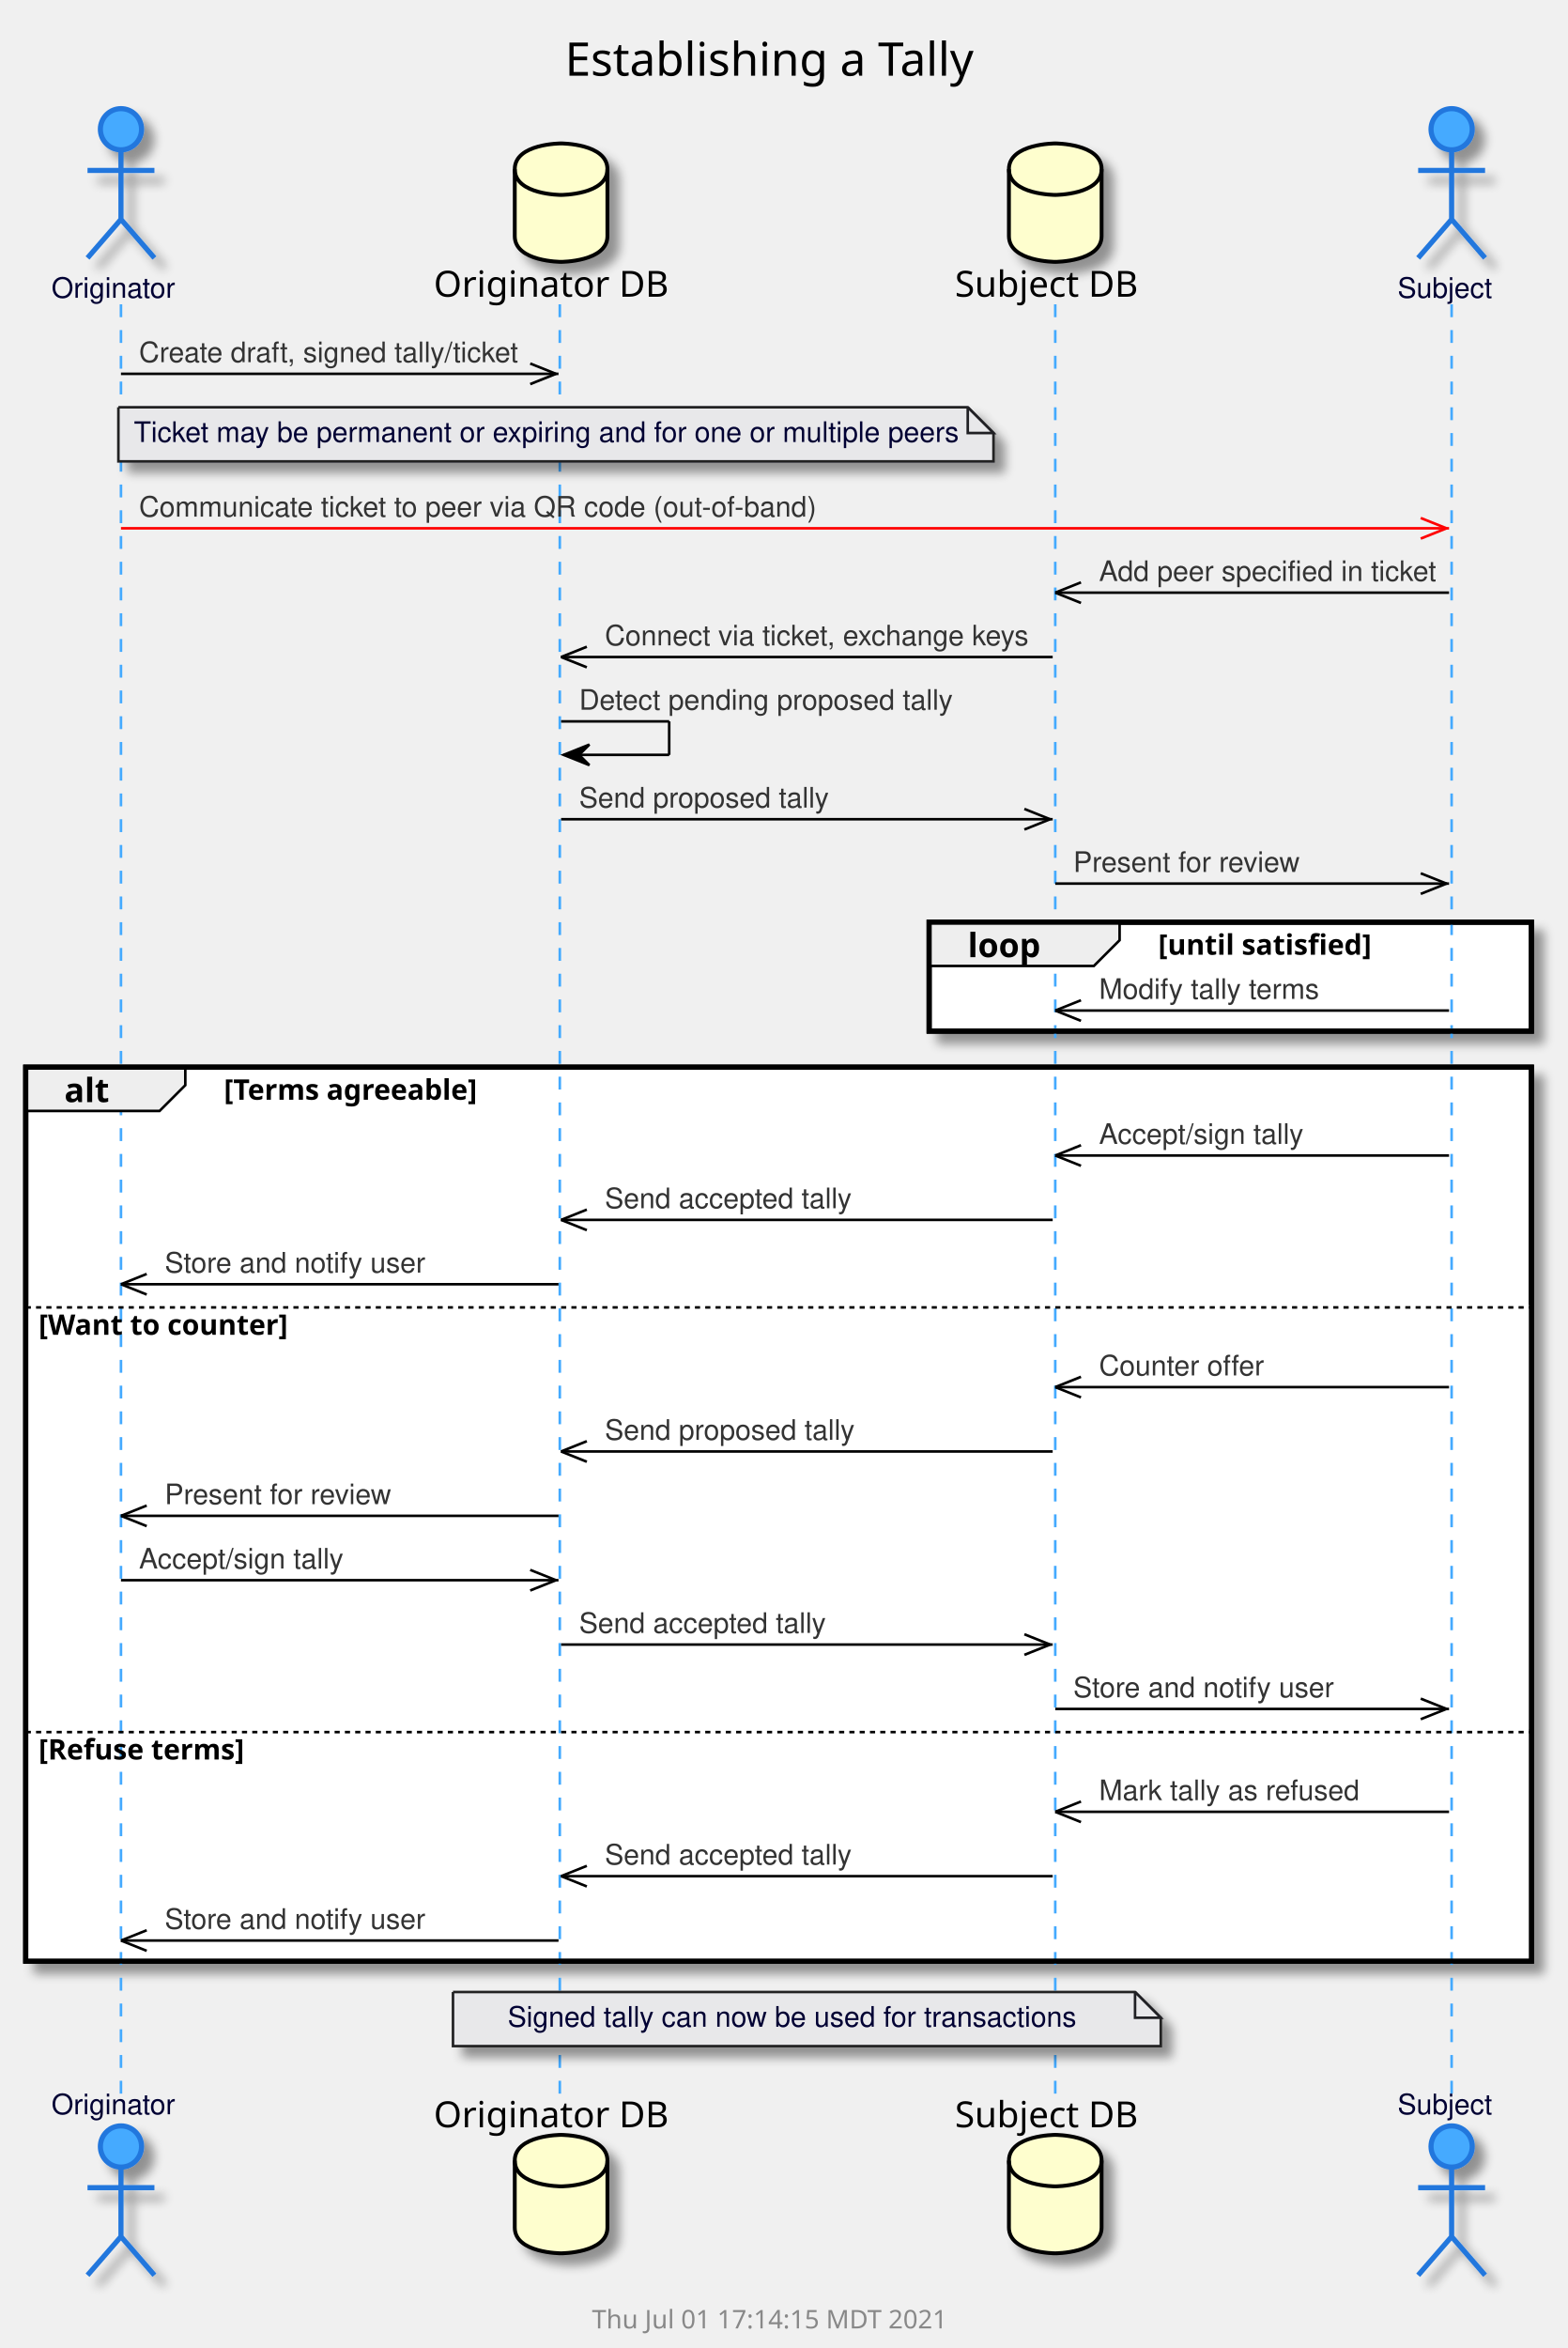
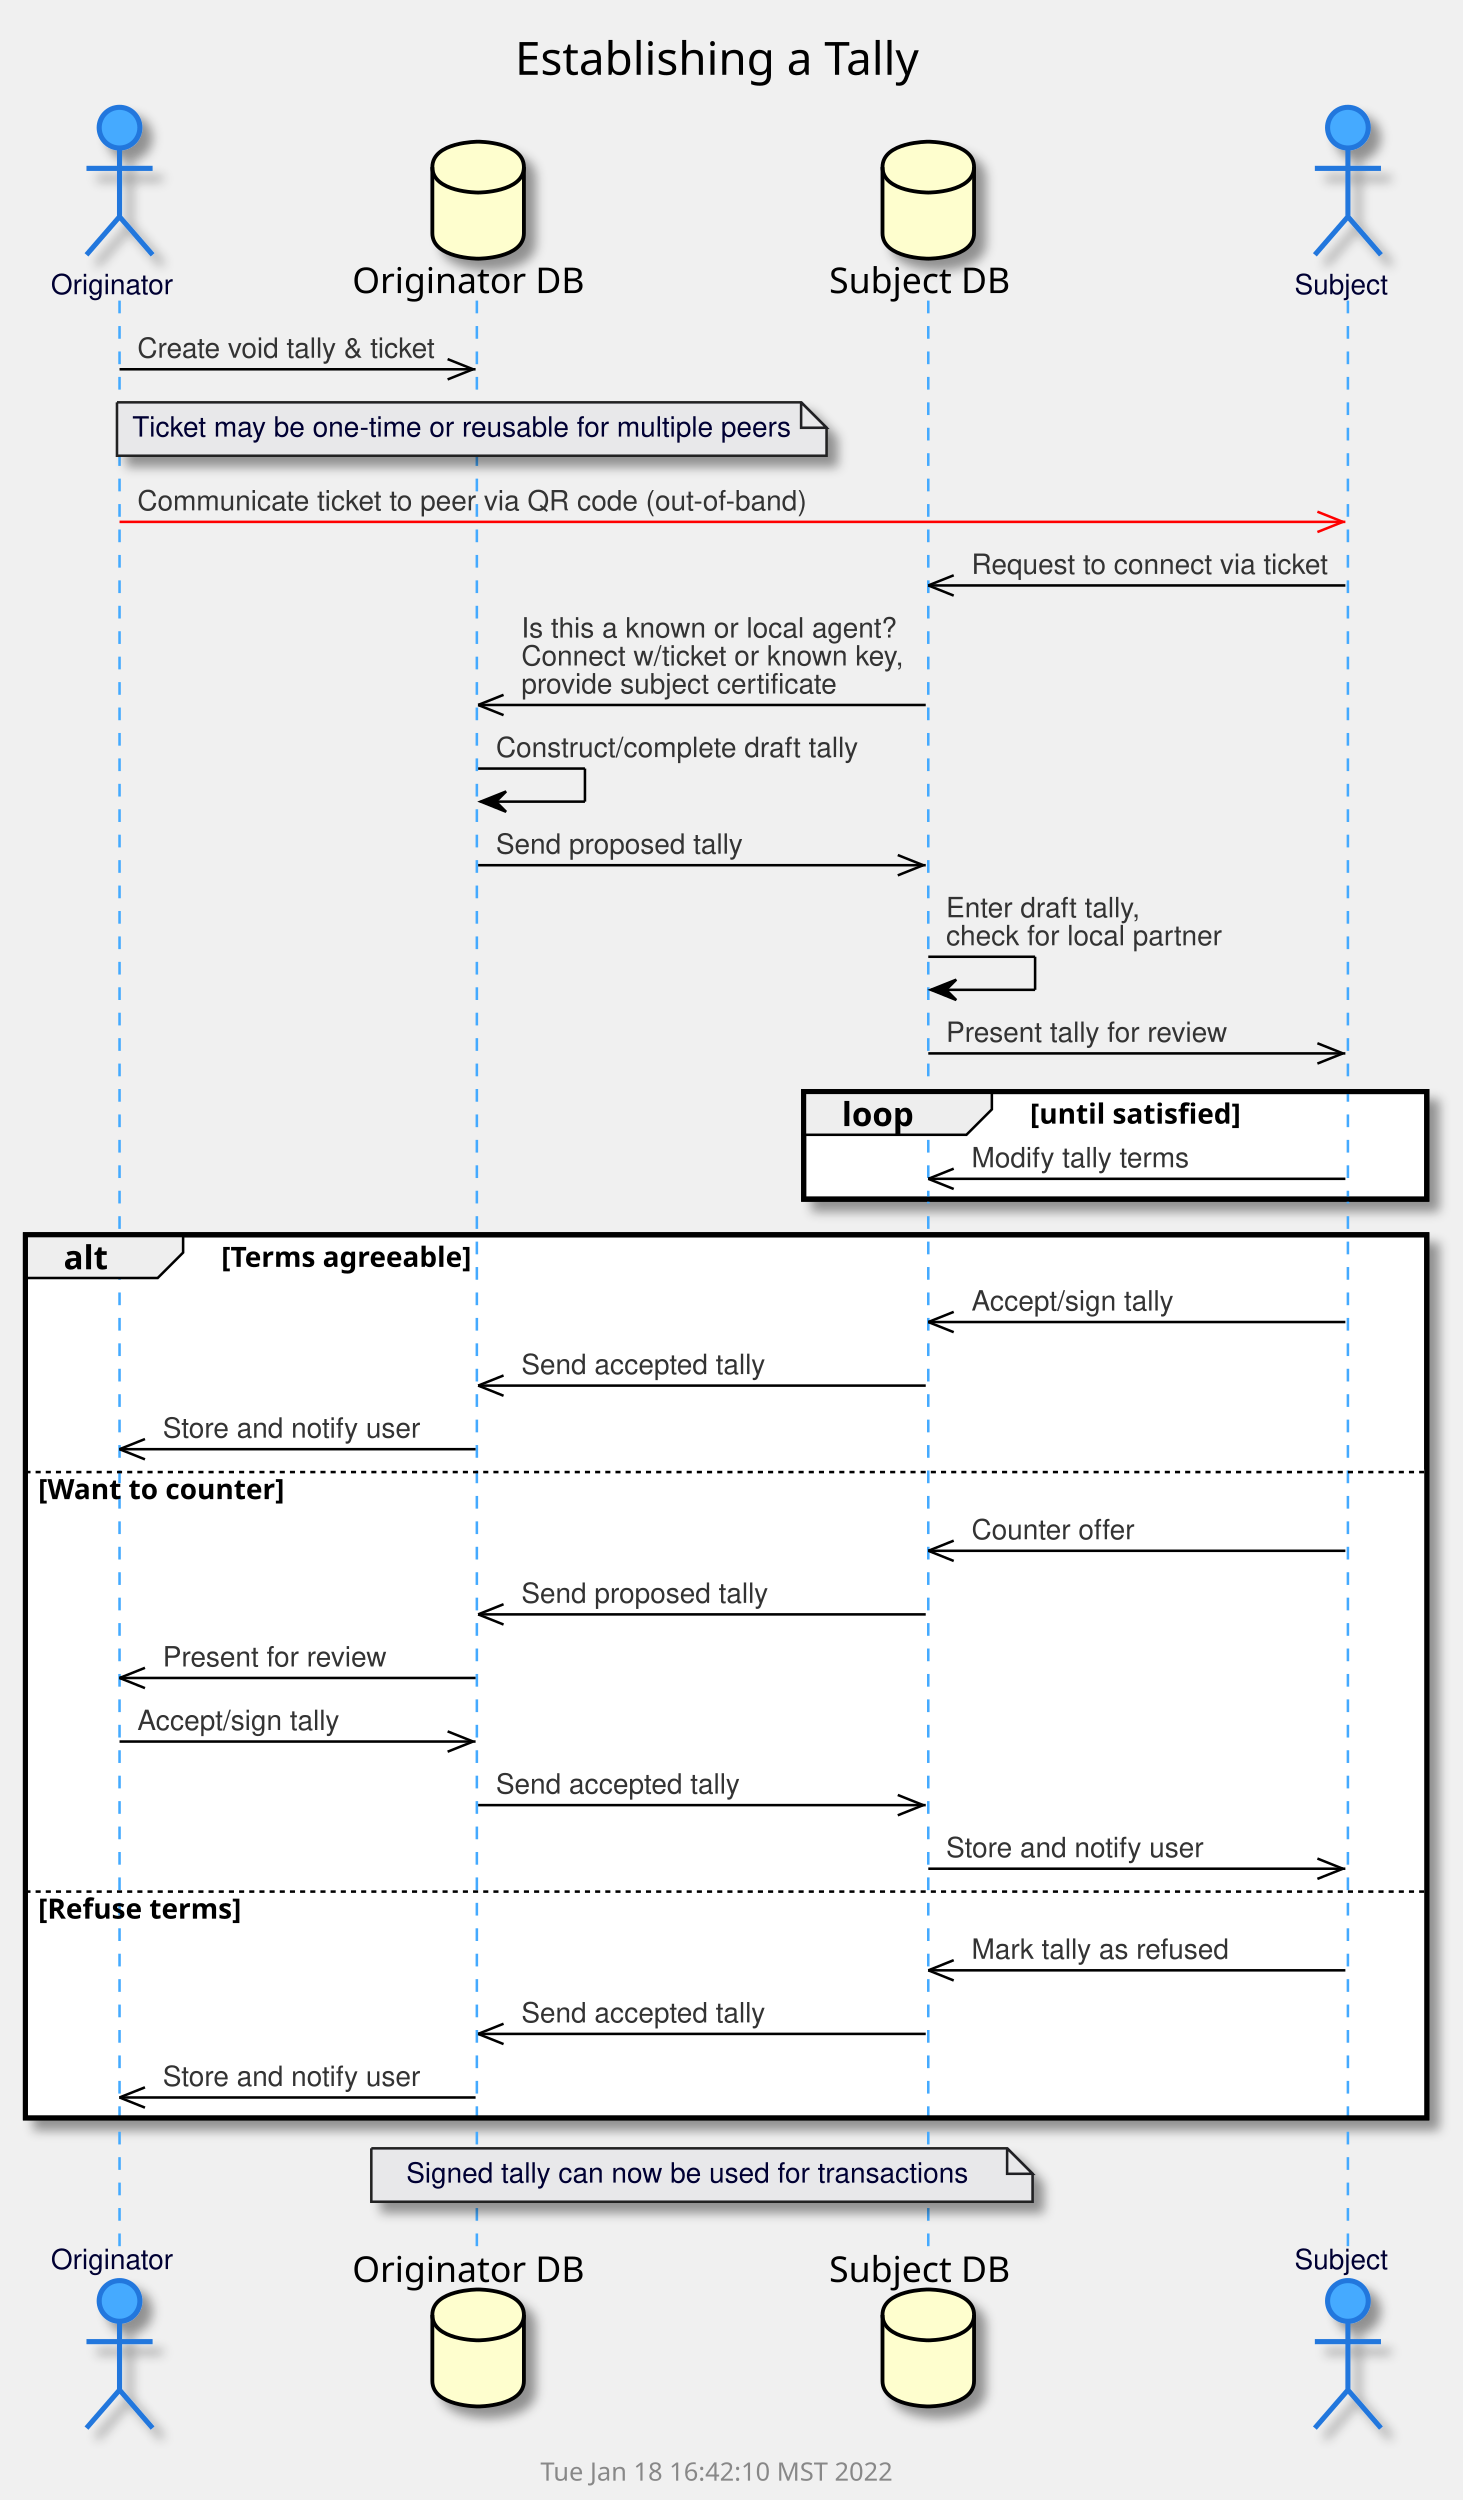
- <svg xmlns="http://www.w3.org/2000/svg" contentScriptType="application/ecmascript" contentStyleType="text/css" height="912px" preserveAspectRatio="none" style="width:609px;height:912px;" version="1.1" viewBox="0 0 609 912" width="609px" zoomAndPan="magnify">
+ <svg xmlns="http://www.w3.org/2000/svg" contentScriptType="application/ecmascript" contentStyleType="text/css" height="983px" preserveAspectRatio="none" style="width:575px;height:983px;background:#FFFFFF;" version="1.1" viewBox="0 0 575 983" width="575px" zoomAndPan="magnify">
  <defs>
-     <filter height="300%" id="fs47r31xswiq2" width="300%" x="-1" y="-1">
+     <filter height="300%" id="f61801lv6kypg" width="300%" x="-1" y="-1">
      <feGaussianBlur result="blurOut" stdDeviation="2.0" />
      <feColorMatrix in="blurOut" result="blurOut2" type="matrix" values="0 0 0 0 0 0 0 0 0 0 0 0 0 0 0 0 0 0 .4 0" />
      <feOffset dx="4.0" dy="4.0" in="blurOut2" result="blurOut3" />
      <feBlend in="SourceGraphic" in2="blurOut3" mode="normal" />
    </filter>
  </defs>
  <g>
-     <text fill="#000000" font-family="sans-serif" font-size="18" lengthAdjust="spacing" textLength="166" x="219.5" y="29.402">Establishing a Tally</text>
-     <rect fill="#FFFFFF" filter="url(#fs47r31xswiq2)" height="42.31" style="stroke:#000000;stroke-width:2.0;" width="234" x="361" y="358.199" />
-     <rect fill="#FFFFFF" filter="url(#fs47r31xswiq2)" height="347.221" style="stroke:#000000;stroke-width:2.0;" width="585" x="10" y="414.51" />
-     <rect fill="#FFFFFF" height="164.955" style="stroke:none;stroke-width:1.0;" width="585" x="10" y="506.82" />
-     <rect fill="#FFFFFF" height="89.955" style="stroke:none;stroke-width:1.0;" width="585" x="10" y="671.775" />
-     <line style="stroke:#44AAFF;stroke-width:1.0;stroke-dasharray:5.0,5.0;" x1="47" x2="47" y1="118.199" y2="813.731" />
-     <line style="stroke:#44AAFF;stroke-width:1.0;stroke-dasharray:5.0,5.0;" x1="217.5" x2="217.5" y1="118.199" y2="813.731" />
-     <line style="stroke:#44AAFF;stroke-width:1.0;stroke-dasharray:5.0,5.0;" x1="410" x2="410" y1="118.199" y2="813.731" />
-     <line style="stroke:#44AAFF;stroke-width:1.0;stroke-dasharray:5.0,5.0;" x1="564" x2="564" y1="118.199" y2="813.731" />
+     <text fill="#000000" font-family="sans-serif" font-size="18" lengthAdjust="spacing" textLength="166" x="202.5" y="29.402">Establishing a Tally</text>
+     <rect fill="#FFFFFF" filter="url(#f61801lv6kypg)" height="42.31" style="stroke:#000000;stroke-width:2.0;" width="245" x="316" y="429.199" />
+     <rect fill="#FFFFFF" filter="url(#f61801lv6kypg)" height="347.221" style="stroke:#000000;stroke-width:2.0;" width="551" x="10" y="485.51" />
+     <rect fill="#FFFFFF" height="164.955" style="stroke:none;stroke-width:1.0;" width="551" x="10" y="577.82" />
+     <rect fill="#FFFFFF" height="89.955" style="stroke:none;stroke-width:1.0;" width="551" x="10" y="742.775" />
+     <line style="stroke:#44AAFF;stroke-width:1.0;stroke-dasharray:5.0,5.0;" x1="47" x2="47" y1="118.199" y2="884.731" />
+     <line style="stroke:#44AAFF;stroke-width:1.0;stroke-dasharray:5.0,5.0;" x1="187.5" x2="187.5" y1="118.199" y2="884.731" />
+     <line style="stroke:#44AAFF;stroke-width:1.0;stroke-dasharray:5.0,5.0;" x1="365" x2="365" y1="118.199" y2="884.731" />
+     <line style="stroke:#44AAFF;stroke-width:1.0;stroke-dasharray:5.0,5.0;" x1="530" x2="530" y1="118.199" y2="884.731" />
    <text fill="#000033" font-family="Helvetica" font-size="11" lengthAdjust="spacing" textLength="48" x="20" y="115.669">Originator</text>
-     <ellipse cx="47" cy="50.199" fill="#44AAFF" filter="url(#fs47r31xswiq2)" rx="8" ry="8" style="stroke:#2277DD;stroke-width:2.0;" />
-     <path d="M47,58.199 L47,85.199 M34,66.199 L60,66.199 M47,85.199 L34,100.199 M47,85.199 L60,100.199 " fill="none" filter="url(#fs47r31xswiq2)" style="stroke:#2277DD;stroke-width:2.0;" />
-     <text fill="#000033" font-family="Helvetica" font-size="11" lengthAdjust="spacing" textLength="48" x="20" y="821.201">Originator</text>
-     <ellipse cx="47" cy="833.731" fill="#44AAFF" filter="url(#fs47r31xswiq2)" rx="8" ry="8" style="stroke:#2277DD;stroke-width:2.0;" />
-     <path d="M47,841.731 L47,868.731 M34,849.731 L60,849.731 M47,868.731 L34,883.731 M47,868.731 L60,883.731 " fill="none" filter="url(#fs47r31xswiq2)" style="stroke:#2277DD;stroke-width:2.0;" />
-     <text fill="#000000" font-family="sans-serif" font-size="14" lengthAdjust="spacing" textLength="93" x="168.5" y="115.246">Originator DB</text>
-     <path d="M200,65.711 C200,55.711 218,55.711 218,55.711 C218,55.711 236,55.711 236,65.711 L236,91.711 C236,101.711 218,101.711 218,101.711 C218,101.711 200,101.711 200,91.711 L200,65.711 " fill="#FEFECE" filter="url(#fs47r31xswiq2)" style="stroke:#000000;stroke-width:1.5;" />
-     <path d="M200,65.711 C200,75.711 218,75.711 218,75.711 C218,75.711 236,75.711 236,65.711 " fill="none" style="stroke:#000000;stroke-width:1.5;" />
-     <text fill="#000000" font-family="sans-serif" font-size="14" lengthAdjust="spacing" textLength="93" x="168.5" y="826.266">Originator DB</text>
-     <path d="M200,839.219 C200,829.219 218,829.219 218,829.219 C218,829.219 236,829.219 236,839.219 L236,865.219 C236,875.219 218,875.219 218,875.219 C218,875.219 200,875.219 200,865.219 L200,839.219 " fill="#FEFECE" filter="url(#fs47r31xswiq2)" style="stroke:#000000;stroke-width:1.5;" />
-     <path d="M200,839.219 C200,849.219 218,849.219 218,849.219 C218,849.219 236,849.219 236,839.219 " fill="none" style="stroke:#000000;stroke-width:1.5;" />
-     <text fill="#000000" font-family="sans-serif" font-size="14" lengthAdjust="spacing" textLength="72" x="371" y="115.246">Subject DB</text>
-     <path d="M392,65.711 C392,55.711 410,55.711 410,55.711 C410,55.711 428,55.711 428,65.711 L428,91.711 C428,101.711 410,101.711 410,101.711 C410,101.711 392,101.711 392,91.711 L392,65.711 " fill="#FEFECE" filter="url(#fs47r31xswiq2)" style="stroke:#000000;stroke-width:1.5;" />
-     <path d="M392,65.711 C392,75.711 410,75.711 410,75.711 C410,75.711 428,75.711 428,65.711 " fill="none" style="stroke:#000000;stroke-width:1.5;" />
-     <text fill="#000000" font-family="sans-serif" font-size="14" lengthAdjust="spacing" textLength="72" x="371" y="826.266">Subject DB</text>
-     <path d="M392,839.219 C392,829.219 410,829.219 410,829.219 C410,829.219 428,829.219 428,839.219 L428,865.219 C428,875.219 410,875.219 410,875.219 C410,875.219 392,875.219 392,865.219 L392,839.219 " fill="#FEFECE" filter="url(#fs47r31xswiq2)" style="stroke:#000000;stroke-width:1.5;" />
-     <path d="M392,839.219 C392,849.219 410,849.219 410,849.219 C410,849.219 428,849.219 428,839.219 " fill="none" style="stroke:#000000;stroke-width:1.5;" />
-     <text fill="#000033" font-family="Helvetica" font-size="11" lengthAdjust="spacing" textLength="36" x="543" y="115.669">Subject</text>
-     <ellipse cx="564" cy="50.199" fill="#44AAFF" filter="url(#fs47r31xswiq2)" rx="8" ry="8" style="stroke:#2277DD;stroke-width:2.0;" />
-     <path d="M564,58.199 L564,85.199 M551,66.199 L577,66.199 M564,85.199 L551,100.199 M564,85.199 L577,100.199 " fill="none" filter="url(#fs47r31xswiq2)" style="stroke:#2277DD;stroke-width:2.0;" />
-     <text fill="#000033" font-family="Helvetica" font-size="11" lengthAdjust="spacing" textLength="36" x="543" y="821.201">Subject</text>
-     <ellipse cx="564" cy="833.731" fill="#44AAFF" filter="url(#fs47r31xswiq2)" rx="8" ry="8" style="stroke:#2277DD;stroke-width:2.0;" />
-     <path d="M564,841.731 L564,868.731 M551,849.731 L577,849.731 M564,868.731 L551,883.731 M564,868.731 L577,883.731 " fill="none" filter="url(#fs47r31xswiq2)" style="stroke:#2277DD;stroke-width:2.0;" />
-     <line style="stroke:#000000;stroke-width:1.0;" x1="216" x2="206" y1="145.199" y2="141.199" />
-     <line style="stroke:#000000;stroke-width:1.0;" x1="216" x2="206" y1="145.199" y2="149.199" />
-     <line style="stroke:#000000;stroke-width:1.0;" x1="47" x2="217" y1="145.199" y2="145.199" />
-     <text fill="#333333" font-family="Helvetica" font-size="11" lengthAdjust="spacing" textLength="147" x="54" y="140.669">Create draft, signed tally/ticket</text>
-     <path d="M46,158.199 L46,179.199 L386,179.199 L386,168.199 L376,158.199 L46,158.199 " fill="#E8E8EA" filter="url(#fs47r31xswiq2)" style="stroke:#202024;stroke-width:1.0;" />
-     <path d="M376,158.199 L376,168.199 L386,168.199 L376,158.199 " fill="#E8E8EA" style="stroke:#202024;stroke-width:1.0;" />
-     <text fill="#000033" font-family="Helvetica" font-size="11" lengthAdjust="spacing" textLength="319" x="52" y="171.669">Ticket may be permanent or expiring and for one or multiple peers</text>
-     <line style="stroke:#FF0000;stroke-width:1.0;" x1="562" x2="552" y1="205.199" y2="201.199" />
-     <line style="stroke:#FF0000;stroke-width:1.0;" x1="562" x2="552" y1="205.199" y2="209.199" />
-     <line style="stroke:#FF0000;stroke-width:1.0;" x1="47" x2="563" y1="205.199" y2="205.199" />
+     <ellipse cx="47" cy="50.199" fill="#44AAFF" filter="url(#f61801lv6kypg)" rx="8" ry="8" style="stroke:#2277DD;stroke-width:2.0;" />
+     <path d="M47,58.199 L47,85.199 M34,66.199 L60,66.199 M47,85.199 L34,100.199 M47,85.199 L60,100.199 " fill="none" filter="url(#f61801lv6kypg)" style="stroke:#2277DD;stroke-width:2.0;" />
+     <text fill="#000033" font-family="Helvetica" font-size="11" lengthAdjust="spacing" textLength="48" x="20" y="892.201">Originator</text>
+     <ellipse cx="47" cy="904.731" fill="#44AAFF" filter="url(#f61801lv6kypg)" rx="8" ry="8" style="stroke:#2277DD;stroke-width:2.0;" />
+     <path d="M47,912.731 L47,939.731 M34,920.731 L60,920.731 M47,939.731 L34,954.731 M47,939.731 L60,954.731 " fill="none" filter="url(#f61801lv6kypg)" style="stroke:#2277DD;stroke-width:2.0;" />
+     <text fill="#000000" font-family="sans-serif" font-size="14" lengthAdjust="spacing" textLength="93" x="138.5" y="115.246">Originator DB</text>
+     <path d="M170,65.711 C170,55.711 188,55.711 188,55.711 C188,55.711 206,55.711 206,65.711 L206,91.711 C206,101.711 188,101.711 188,101.711 C188,101.711 170,101.711 170,91.711 L170,65.711 " fill="#FEFECE" filter="url(#f61801lv6kypg)" style="stroke:#000000;stroke-width:1.5;" />
+     <path d="M170,65.711 C170,75.711 188,75.711 188,75.711 C188,75.711 206,75.711 206,65.711 " fill="none" style="stroke:#000000;stroke-width:1.5;" />
+     <text fill="#000000" font-family="sans-serif" font-size="14" lengthAdjust="spacing" textLength="93" x="138.5" y="897.266">Originator DB</text>
+     <path d="M170,910.219 C170,900.219 188,900.219 188,900.219 C188,900.219 206,900.219 206,910.219 L206,936.219 C206,946.219 188,946.219 188,946.219 C188,946.219 170,946.219 170,936.219 L170,910.219 " fill="#FEFECE" filter="url(#f61801lv6kypg)" style="stroke:#000000;stroke-width:1.5;" />
+     <path d="M170,910.219 C170,920.219 188,920.219 188,920.219 C188,920.219 206,920.219 206,910.219 " fill="none" style="stroke:#000000;stroke-width:1.5;" />
+     <text fill="#000000" font-family="sans-serif" font-size="14" lengthAdjust="spacing" textLength="72" x="326" y="115.246">Subject DB</text>
+     <path d="M347,65.711 C347,55.711 365,55.711 365,55.711 C365,55.711 383,55.711 383,65.711 L383,91.711 C383,101.711 365,101.711 365,101.711 C365,101.711 347,101.711 347,91.711 L347,65.711 " fill="#FEFECE" filter="url(#f61801lv6kypg)" style="stroke:#000000;stroke-width:1.5;" />
+     <path d="M347,65.711 C347,75.711 365,75.711 365,75.711 C365,75.711 383,75.711 383,65.711 " fill="none" style="stroke:#000000;stroke-width:1.5;" />
+     <text fill="#000000" font-family="sans-serif" font-size="14" lengthAdjust="spacing" textLength="72" x="326" y="897.266">Subject DB</text>
+     <path d="M347,910.219 C347,900.219 365,900.219 365,900.219 C365,900.219 383,900.219 383,910.219 L383,936.219 C383,946.219 365,946.219 365,946.219 C365,946.219 347,946.219 347,936.219 L347,910.219 " fill="#FEFECE" filter="url(#f61801lv6kypg)" style="stroke:#000000;stroke-width:1.5;" />
+     <path d="M347,910.219 C347,920.219 365,920.219 365,920.219 C365,920.219 383,920.219 383,910.219 " fill="none" style="stroke:#000000;stroke-width:1.5;" />
+     <text fill="#000033" font-family="Helvetica" font-size="11" lengthAdjust="spacing" textLength="36" x="509" y="115.669">Subject</text>
+     <ellipse cx="530" cy="50.199" fill="#44AAFF" filter="url(#f61801lv6kypg)" rx="8" ry="8" style="stroke:#2277DD;stroke-width:2.0;" />
+     <path d="M530,58.199 L530,85.199 M517,66.199 L543,66.199 M530,85.199 L517,100.199 M530,85.199 L543,100.199 " fill="none" filter="url(#f61801lv6kypg)" style="stroke:#2277DD;stroke-width:2.0;" />
+     <text fill="#000033" font-family="Helvetica" font-size="11" lengthAdjust="spacing" textLength="36" x="509" y="892.201">Subject</text>
+     <ellipse cx="530" cy="904.731" fill="#44AAFF" filter="url(#f61801lv6kypg)" rx="8" ry="8" style="stroke:#2277DD;stroke-width:2.0;" />
+     <path d="M530,912.731 L530,939.731 M517,920.731 L543,920.731 M530,939.731 L517,954.731 M530,939.731 L543,954.731 " fill="none" filter="url(#f61801lv6kypg)" style="stroke:#2277DD;stroke-width:2.0;" />
+     <line style="stroke:#000000;stroke-width:1.0;" x1="186" x2="176" y1="145.199" y2="141.199" />
+     <line style="stroke:#000000;stroke-width:1.0;" x1="186" x2="176" y1="145.199" y2="149.199" />
+     <line style="stroke:#000000;stroke-width:1.0;" x1="47" x2="187" y1="145.199" y2="145.199" />
+     <text fill="#333333" font-family="Helvetica" font-size="11" lengthAdjust="spacing" textLength="117" x="54" y="140.669">Create void tally &amp; ticket</text>
+     <path d="M46,158.199 L46,179.199 L325,179.199 L325,168.199 L315,158.199 L46,158.199 " fill="#E8E8EA" filter="url(#f61801lv6kypg)" style="stroke:#202024;stroke-width:1.0;" />
+     <path d="M315,158.199 L315,168.199 L325,168.199 L315,158.199 " fill="#E8E8EA" style="stroke:#202024;stroke-width:1.0;" />
+     <text fill="#000033" font-family="Helvetica" font-size="11" lengthAdjust="spacing" textLength="258" x="52" y="171.669">Ticket may be one-time or reusable for multiple peers</text>
+     <line style="stroke:#FF0000;stroke-width:1.0;" x1="528" x2="518" y1="205.199" y2="201.199" />
+     <line style="stroke:#FF0000;stroke-width:1.0;" x1="528" x2="518" y1="205.199" y2="209.199" />
+     <line style="stroke:#FF0000;stroke-width:1.0;" x1="47" x2="529" y1="205.199" y2="205.199" />
    <text fill="#333333" font-family="Helvetica" font-size="11" lengthAdjust="spacing" textLength="264" x="54" y="200.669">Communicate ticket to peer via QR code (out-of-band)</text>
-     <line style="stroke:#000000;stroke-width:1.0;" x1="410" x2="420" y1="230.199" y2="226.199" />
-     <line style="stroke:#000000;stroke-width:1.0;" x1="410" x2="420" y1="230.199" y2="234.199" />
-     <line style="stroke:#000000;stroke-width:1.0;" x1="410" x2="563" y1="230.199" y2="230.199" />
-     <text fill="#333333" font-family="Helvetica" font-size="11" lengthAdjust="spacing" textLength="130" x="427" y="225.669">Add peer specified in ticket</text>
-     <line style="stroke:#000000;stroke-width:1.0;" x1="218" x2="228" y1="255.199" y2="251.199" />
-     <line style="stroke:#000000;stroke-width:1.0;" x1="218" x2="228" y1="255.199" y2="259.199" />
-     <line style="stroke:#000000;stroke-width:1.0;" x1="218" x2="409" y1="255.199" y2="255.199" />
-     <text fill="#333333" font-family="Helvetica" font-size="11" lengthAdjust="spacing" textLength="168" x="235" y="250.669">Connect via ticket, exchange keys</text>
-     <line style="stroke:#000000;stroke-width:1.0;" x1="218" x2="260" y1="280.199" y2="280.199" />
-     <line style="stroke:#000000;stroke-width:1.0;" x1="260" x2="260" y1="280.199" y2="293.199" />
-     <line style="stroke:#000000;stroke-width:1.0;" x1="219" x2="260" y1="293.199" y2="293.199" />
-     <polygon fill="#000000" points="229,289.199,219,293.199,229,297.199,225,293.199" style="stroke:#000000;stroke-width:1.0;" />
-     <text fill="#333333" font-family="Helvetica" font-size="11" lengthAdjust="spacing" textLength="144" x="225" y="275.669">Detect pending proposed tally</text>
-     <line style="stroke:#000000;stroke-width:1.0;" x1="408" x2="398" y1="318.199" y2="314.199" />
-     <line style="stroke:#000000;stroke-width:1.0;" x1="408" x2="398" y1="318.199" y2="322.199" />
-     <line style="stroke:#000000;stroke-width:1.0;" x1="218" x2="409" y1="318.199" y2="318.199" />
-     <text fill="#333333" font-family="Helvetica" font-size="11" lengthAdjust="spacing" textLength="96" x="225" y="313.669">Send proposed tally</text>
-     <line style="stroke:#000000;stroke-width:1.0;" x1="562" x2="552" y1="343.199" y2="339.199" />
-     <line style="stroke:#000000;stroke-width:1.0;" x1="562" x2="552" y1="343.199" y2="347.199" />
-     <line style="stroke:#000000;stroke-width:1.0;" x1="410" x2="563" y1="343.199" y2="343.199" />
-     <text fill="#333333" font-family="Helvetica" font-size="11" lengthAdjust="spacing" textLength="89" x="417" y="338.669">Present for review</text>
-     <path d="M361,358.199 L435,358.199 L435,365.199 L425,375.199 L361,375.199 L361,358.199 " fill="#EEEEEE" style="stroke:#000000;stroke-width:1.0;" />
-     <rect fill="none" height="42.31" style="stroke:#000000;stroke-width:2.0;" width="234" x="361" y="358.199" />
-     <text fill="#000000" font-family="sans-serif" font-size="13" font-weight="bold" lengthAdjust="spacing" textLength="29" x="376" y="371.768">loop</text>
-     <text fill="#000000" font-family="sans-serif" font-size="11" font-weight="bold" lengthAdjust="spacing" textLength="86" x="450" y="370.834">[until satisfied]</text>
-     <line style="stroke:#000000;stroke-width:1.0;" x1="410" x2="420" y1="392.51" y2="388.51" />
-     <line style="stroke:#000000;stroke-width:1.0;" x1="410" x2="420" y1="392.51" y2="396.51" />
-     <line style="stroke:#000000;stroke-width:1.0;" x1="410" x2="563" y1="392.51" y2="392.51" />
-     <text fill="#333333" font-family="Helvetica" font-size="11" lengthAdjust="spacing" textLength="85" x="427" y="387.98">Modify tally terms</text>
-     <path d="M10,414.51 L72,414.51 L72,421.51 L62,431.51 L10,431.51 L10,414.51 " fill="#EEEEEE" style="stroke:#000000;stroke-width:1.0;" />
-     <rect fill="none" height="347.221" style="stroke:#000000;stroke-width:2.0;" width="585" x="10" y="414.51" />
-     <text fill="#000000" font-family="sans-serif" font-size="13" font-weight="bold" lengthAdjust="spacing" textLength="17" x="25" y="428.078">alt</text>
-     <text fill="#000000" font-family="sans-serif" font-size="11" font-weight="bold" lengthAdjust="spacing" textLength="101" x="87" y="427.144">[Terms agreeable]</text>
-     <line style="stroke:#000000;stroke-width:1.0;" x1="410" x2="420" y1="448.82" y2="444.82" />
-     <line style="stroke:#000000;stroke-width:1.0;" x1="410" x2="420" y1="448.82" y2="452.82" />
-     <line style="stroke:#000000;stroke-width:1.0;" x1="410" x2="563" y1="448.82" y2="448.82" />
-     <text fill="#333333" font-family="Helvetica" font-size="11" lengthAdjust="spacing" textLength="79" x="427" y="444.291">Accept/sign tally</text>
-     <line style="stroke:#000000;stroke-width:1.0;" x1="218" x2="228" y1="473.82" y2="469.82" />
-     <line style="stroke:#000000;stroke-width:1.0;" x1="218" x2="228" y1="473.82" y2="477.82" />
-     <line style="stroke:#000000;stroke-width:1.0;" x1="218" x2="409" y1="473.82" y2="473.82" />
-     <text fill="#333333" font-family="Helvetica" font-size="11" lengthAdjust="spacing" textLength="95" x="235" y="469.291">Send accepted tally</text>
-     <line style="stroke:#000000;stroke-width:1.0;" x1="47" x2="57" y1="498.82" y2="494.82" />
-     <line style="stroke:#000000;stroke-width:1.0;" x1="47" x2="57" y1="498.82" y2="502.82" />
-     <line style="stroke:#000000;stroke-width:1.0;" x1="47" x2="217" y1="498.82" y2="498.82" />
-     <text fill="#333333" font-family="Helvetica" font-size="11" lengthAdjust="spacing" textLength="101" x="64" y="494.291">Store and notify user</text>
-     <line style="stroke:#000000;stroke-width:1.0;stroke-dasharray:2.0,2.0;" x1="10" x2="595" y1="507.82" y2="507.82" />
-     <text fill="#000000" font-family="sans-serif" font-size="11" font-weight="bold" lengthAdjust="spacing" textLength="96" x="15" y="518.455">[Want to counter]</text>
-     <line style="stroke:#000000;stroke-width:1.0;" x1="410" x2="420" y1="538.775" y2="534.775" />
-     <line style="stroke:#000000;stroke-width:1.0;" x1="410" x2="420" y1="538.775" y2="542.775" />
-     <line style="stroke:#000000;stroke-width:1.0;" x1="410" x2="563" y1="538.775" y2="538.775" />
-     <text fill="#333333" font-family="Helvetica" font-size="11" lengthAdjust="spacing" textLength="64" x="427" y="534.246">Counter offer</text>
-     <line style="stroke:#000000;stroke-width:1.0;" x1="218" x2="228" y1="563.775" y2="559.775" />
-     <line style="stroke:#000000;stroke-width:1.0;" x1="218" x2="228" y1="563.775" y2="567.775" />
-     <line style="stroke:#000000;stroke-width:1.0;" x1="218" x2="409" y1="563.775" y2="563.775" />
-     <text fill="#333333" font-family="Helvetica" font-size="11" lengthAdjust="spacing" textLength="96" x="235" y="559.246">Send proposed tally</text>
-     <line style="stroke:#000000;stroke-width:1.0;" x1="47" x2="57" y1="588.775" y2="584.775" />
-     <line style="stroke:#000000;stroke-width:1.0;" x1="47" x2="57" y1="588.775" y2="592.775" />
-     <line style="stroke:#000000;stroke-width:1.0;" x1="47" x2="217" y1="588.775" y2="588.775" />
-     <text fill="#333333" font-family="Helvetica" font-size="11" lengthAdjust="spacing" textLength="89" x="64" y="584.246">Present for review</text>
-     <line style="stroke:#000000;stroke-width:1.0;" x1="216" x2="206" y1="613.775" y2="609.775" />
-     <line style="stroke:#000000;stroke-width:1.0;" x1="216" x2="206" y1="613.775" y2="617.775" />
-     <line style="stroke:#000000;stroke-width:1.0;" x1="47" x2="217" y1="613.775" y2="613.775" />
-     <text fill="#333333" font-family="Helvetica" font-size="11" lengthAdjust="spacing" textLength="79" x="54" y="609.246">Accept/sign tally</text>
-     <line style="stroke:#000000;stroke-width:1.0;" x1="408" x2="398" y1="638.775" y2="634.775" />
-     <line style="stroke:#000000;stroke-width:1.0;" x1="408" x2="398" y1="638.775" y2="642.775" />
-     <line style="stroke:#000000;stroke-width:1.0;" x1="218" x2="409" y1="638.775" y2="638.775" />
-     <text fill="#333333" font-family="Helvetica" font-size="11" lengthAdjust="spacing" textLength="95" x="225" y="634.246">Send accepted tally</text>
-     <line style="stroke:#000000;stroke-width:1.0;" x1="562" x2="552" y1="663.775" y2="659.775" />
-     <line style="stroke:#000000;stroke-width:1.0;" x1="562" x2="552" y1="663.775" y2="667.775" />
-     <line style="stroke:#000000;stroke-width:1.0;" x1="410" x2="563" y1="663.775" y2="663.775" />
-     <text fill="#333333" font-family="Helvetica" font-size="11" lengthAdjust="spacing" textLength="101" x="417" y="659.246">Store and notify user</text>
-     <line style="stroke:#000000;stroke-width:1.0;stroke-dasharray:2.0,2.0;" x1="10" x2="595" y1="672.775" y2="672.775" />
-     <text fill="#000000" font-family="sans-serif" font-size="11" font-weight="bold" lengthAdjust="spacing" textLength="82" x="15" y="683.41">[Refuse terms]</text>
-     <line style="stroke:#000000;stroke-width:1.0;" x1="410" x2="420" y1="703.731" y2="699.731" />
-     <line style="stroke:#000000;stroke-width:1.0;" x1="410" x2="420" y1="703.731" y2="707.731" />
-     <line style="stroke:#000000;stroke-width:1.0;" x1="410" x2="563" y1="703.731" y2="703.731" />
-     <text fill="#333333" font-family="Helvetica" font-size="11" lengthAdjust="spacing" textLength="102" x="427" y="699.201">Mark tally as refused</text>
-     <line style="stroke:#000000;stroke-width:1.0;" x1="218" x2="228" y1="728.731" y2="724.731" />
-     <line style="stroke:#000000;stroke-width:1.0;" x1="218" x2="228" y1="728.731" y2="732.731" />
-     <line style="stroke:#000000;stroke-width:1.0;" x1="218" x2="409" y1="728.731" y2="728.731" />
-     <text fill="#333333" font-family="Helvetica" font-size="11" lengthAdjust="spacing" textLength="95" x="235" y="724.201">Send accepted tally</text>
-     <line style="stroke:#000000;stroke-width:1.0;" x1="47" x2="57" y1="753.731" y2="749.731" />
-     <line style="stroke:#000000;stroke-width:1.0;" x1="47" x2="57" y1="753.731" y2="757.731" />
-     <line style="stroke:#000000;stroke-width:1.0;" x1="47" x2="217" y1="753.731" y2="753.731" />
-     <text fill="#333333" font-family="Helvetica" font-size="11" lengthAdjust="spacing" textLength="101" x="64" y="749.201">Store and notify user</text>
-     <path d="M176,773.731 L176,794.731 L451,794.731 L451,783.731 L441,773.731 L176,773.731 " fill="#E8E8EA" filter="url(#fs47r31xswiq2)" style="stroke:#202024;stroke-width:1.0;" />
-     <path d="M441,773.731 L441,783.731 L451,783.731 L441,773.731 " fill="#E8E8EA" style="stroke:#202024;stroke-width:1.0;" />
-     <text fill="#000033" font-family="Helvetica" font-size="11" lengthAdjust="spacing" textLength="220" x="197.25" y="787.201">Signed tally can now be used for transactions</text>
-     <text fill="#888888" font-family="sans-serif" font-size="10" lengthAdjust="spacing" textLength="145" x="230" y="904.398">Thu Jul 01 17:14:15 MDT 2021</text>
+     <line style="stroke:#000000;stroke-width:1.0;" x1="365" x2="375" y1="230.199" y2="226.199" />
+     <line style="stroke:#000000;stroke-width:1.0;" x1="365" x2="375" y1="230.199" y2="234.199" />
+     <line style="stroke:#000000;stroke-width:1.0;" x1="365" x2="529" y1="230.199" y2="230.199" />
+     <text fill="#333333" font-family="Helvetica" font-size="11" lengthAdjust="spacing" textLength="141" x="382" y="225.669">Request to connect via ticket</text>
+     <line style="stroke:#000000;stroke-width:1.0;" x1="188" x2="198" y1="277.199" y2="273.199" />
+     <line style="stroke:#000000;stroke-width:1.0;" x1="188" x2="198" y1="277.199" y2="281.199" />
+     <line style="stroke:#000000;stroke-width:1.0;" x1="188" x2="364" y1="277.199" y2="277.199" />
+     <text fill="#333333" font-family="Helvetica" font-size="11" lengthAdjust="spacing" textLength="147" x="205" y="250.669">Is this a known or local agent?</text>
+     <text fill="#333333" font-family="Helvetica" font-size="11" lengthAdjust="spacing" textLength="153" x="205" y="261.669">Connect w/ticket or known key,</text>
+     <text fill="#333333" font-family="Helvetica" font-size="11" lengthAdjust="spacing" textLength="124" x="205" y="272.669">provide subject certificate</text>
+     <line style="stroke:#000000;stroke-width:1.0;" x1="188" x2="230" y1="302.199" y2="302.199" />
+     <line style="stroke:#000000;stroke-width:1.0;" x1="230" x2="230" y1="302.199" y2="315.199" />
+     <line style="stroke:#000000;stroke-width:1.0;" x1="189" x2="230" y1="315.199" y2="315.199" />
+     <polygon fill="#000000" points="199,311.199,189,315.199,199,319.199,195,315.199" style="stroke:#000000;stroke-width:1.0;" />
+     <text fill="#333333" font-family="Helvetica" font-size="11" lengthAdjust="spacing" textLength="142" x="195" y="297.669">Construct/complete draft tally</text>
+     <line style="stroke:#000000;stroke-width:1.0;" x1="363" x2="353" y1="340.199" y2="336.199" />
+     <line style="stroke:#000000;stroke-width:1.0;" x1="363" x2="353" y1="340.199" y2="344.199" />
+     <line style="stroke:#000000;stroke-width:1.0;" x1="188" x2="364" y1="340.199" y2="340.199" />
+     <text fill="#333333" font-family="Helvetica" font-size="11" lengthAdjust="spacing" textLength="96" x="195" y="335.669">Send proposed tally</text>
+     <line style="stroke:#000000;stroke-width:1.0;" x1="365" x2="407" y1="376.199" y2="376.199" />
+     <line style="stroke:#000000;stroke-width:1.0;" x1="407" x2="407" y1="376.199" y2="389.199" />
+     <line style="stroke:#000000;stroke-width:1.0;" x1="366" x2="407" y1="389.199" y2="389.199" />
+     <polygon fill="#000000" points="376,385.199,366,389.199,376,393.199,372,389.199" style="stroke:#000000;stroke-width:1.0;" />
+     <text fill="#333333" font-family="Helvetica" font-size="11" lengthAdjust="spacing" textLength="76" x="372" y="360.669">Enter draft tally,</text>
+     <text fill="#333333" font-family="Helvetica" font-size="11" lengthAdjust="spacing" textLength="109" x="372" y="371.669">check for local partner</text>
+     <line style="stroke:#000000;stroke-width:1.0;" x1="528" x2="518" y1="414.199" y2="410.199" />
+     <line style="stroke:#000000;stroke-width:1.0;" x1="528" x2="518" y1="414.199" y2="418.199" />
+     <line style="stroke:#000000;stroke-width:1.0;" x1="365" x2="529" y1="414.199" y2="414.199" />
+     <text fill="#333333" font-family="Helvetica" font-size="11" lengthAdjust="spacing" textLength="111" x="372" y="409.669">Present tally for review</text>
+     <path d="M316,429.199 L390,429.199 L390,436.199 L380,446.199 L316,446.199 L316,429.199 " fill="#EEEEEE" style="stroke:#000000;stroke-width:1.0;" />
+     <rect fill="none" height="42.31" style="stroke:#000000;stroke-width:2.0;" width="245" x="316" y="429.199" />
+     <text fill="#000000" font-family="sans-serif" font-size="13" font-weight="bold" lengthAdjust="spacing" textLength="29" x="331" y="442.768">loop</text>
+     <text fill="#000000" font-family="sans-serif" font-size="11" font-weight="bold" lengthAdjust="spacing" textLength="86" x="405" y="441.834">[until satisfied]</text>
+     <line style="stroke:#000000;stroke-width:1.0;" x1="365" x2="375" y1="463.51" y2="459.51" />
+     <line style="stroke:#000000;stroke-width:1.0;" x1="365" x2="375" y1="463.51" y2="467.51" />
+     <line style="stroke:#000000;stroke-width:1.0;" x1="365" x2="529" y1="463.51" y2="463.51" />
+     <text fill="#333333" font-family="Helvetica" font-size="11" lengthAdjust="spacing" textLength="85" x="382" y="458.98">Modify tally terms</text>
+     <path d="M10,485.51 L72,485.51 L72,492.51 L62,502.51 L10,502.51 L10,485.51 " fill="#EEEEEE" style="stroke:#000000;stroke-width:1.0;" />
+     <rect fill="none" height="347.221" style="stroke:#000000;stroke-width:2.0;" width="551" x="10" y="485.51" />
+     <text fill="#000000" font-family="sans-serif" font-size="13" font-weight="bold" lengthAdjust="spacing" textLength="17" x="25" y="499.078">alt</text>
+     <text fill="#000000" font-family="sans-serif" font-size="11" font-weight="bold" lengthAdjust="spacing" textLength="101" x="87" y="498.144">[Terms agreeable]</text>
+     <line style="stroke:#000000;stroke-width:1.0;" x1="365" x2="375" y1="519.82" y2="515.82" />
+     <line style="stroke:#000000;stroke-width:1.0;" x1="365" x2="375" y1="519.82" y2="523.82" />
+     <line style="stroke:#000000;stroke-width:1.0;" x1="365" x2="529" y1="519.82" y2="519.82" />
+     <text fill="#333333" font-family="Helvetica" font-size="11" lengthAdjust="spacing" textLength="79" x="382" y="515.29">Accept/sign tally</text>
+     <line style="stroke:#000000;stroke-width:1.0;" x1="188" x2="198" y1="544.82" y2="540.82" />
+     <line style="stroke:#000000;stroke-width:1.0;" x1="188" x2="198" y1="544.82" y2="548.82" />
+     <line style="stroke:#000000;stroke-width:1.0;" x1="188" x2="364" y1="544.82" y2="544.82" />
+     <text fill="#333333" font-family="Helvetica" font-size="11" lengthAdjust="spacing" textLength="95" x="205" y="540.29">Send accepted tally</text>
+     <line style="stroke:#000000;stroke-width:1.0;" x1="47" x2="57" y1="569.82" y2="565.82" />
+     <line style="stroke:#000000;stroke-width:1.0;" x1="47" x2="57" y1="569.82" y2="573.82" />
+     <line style="stroke:#000000;stroke-width:1.0;" x1="47" x2="187" y1="569.82" y2="569.82" />
+     <text fill="#333333" font-family="Helvetica" font-size="11" lengthAdjust="spacing" textLength="101" x="64" y="565.29">Store and notify user</text>
+     <line style="stroke:#000000;stroke-width:1.0;stroke-dasharray:2.0,2.0;" x1="10" x2="561" y1="578.82" y2="578.82" />
+     <text fill="#000000" font-family="sans-serif" font-size="11" font-weight="bold" lengthAdjust="spacing" textLength="96" x="15" y="589.455">[Want to counter]</text>
+     <line style="stroke:#000000;stroke-width:1.0;" x1="365" x2="375" y1="609.775" y2="605.775" />
+     <line style="stroke:#000000;stroke-width:1.0;" x1="365" x2="375" y1="609.775" y2="613.775" />
+     <line style="stroke:#000000;stroke-width:1.0;" x1="365" x2="529" y1="609.775" y2="609.775" />
+     <text fill="#333333" font-family="Helvetica" font-size="11" lengthAdjust="spacing" textLength="64" x="382" y="605.246">Counter offer</text>
+     <line style="stroke:#000000;stroke-width:1.0;" x1="188" x2="198" y1="634.775" y2="630.775" />
+     <line style="stroke:#000000;stroke-width:1.0;" x1="188" x2="198" y1="634.775" y2="638.775" />
+     <line style="stroke:#000000;stroke-width:1.0;" x1="188" x2="364" y1="634.775" y2="634.775" />
+     <text fill="#333333" font-family="Helvetica" font-size="11" lengthAdjust="spacing" textLength="96" x="205" y="630.246">Send proposed tally</text>
+     <line style="stroke:#000000;stroke-width:1.0;" x1="47" x2="57" y1="659.775" y2="655.775" />
+     <line style="stroke:#000000;stroke-width:1.0;" x1="47" x2="57" y1="659.775" y2="663.775" />
+     <line style="stroke:#000000;stroke-width:1.0;" x1="47" x2="187" y1="659.775" y2="659.775" />
+     <text fill="#333333" font-family="Helvetica" font-size="11" lengthAdjust="spacing" textLength="89" x="64" y="655.246">Present for review</text>
+     <line style="stroke:#000000;stroke-width:1.0;" x1="186" x2="176" y1="684.775" y2="680.775" />
+     <line style="stroke:#000000;stroke-width:1.0;" x1="186" x2="176" y1="684.775" y2="688.775" />
+     <line style="stroke:#000000;stroke-width:1.0;" x1="47" x2="187" y1="684.775" y2="684.775" />
+     <text fill="#333333" font-family="Helvetica" font-size="11" lengthAdjust="spacing" textLength="79" x="54" y="680.246">Accept/sign tally</text>
+     <line style="stroke:#000000;stroke-width:1.0;" x1="363" x2="353" y1="709.775" y2="705.775" />
+     <line style="stroke:#000000;stroke-width:1.0;" x1="363" x2="353" y1="709.775" y2="713.775" />
+     <line style="stroke:#000000;stroke-width:1.0;" x1="188" x2="364" y1="709.775" y2="709.775" />
+     <text fill="#333333" font-family="Helvetica" font-size="11" lengthAdjust="spacing" textLength="95" x="195" y="705.246">Send accepted tally</text>
+     <line style="stroke:#000000;stroke-width:1.0;" x1="528" x2="518" y1="734.775" y2="730.775" />
+     <line style="stroke:#000000;stroke-width:1.0;" x1="528" x2="518" y1="734.775" y2="738.775" />
+     <line style="stroke:#000000;stroke-width:1.0;" x1="365" x2="529" y1="734.775" y2="734.775" />
+     <text fill="#333333" font-family="Helvetica" font-size="11" lengthAdjust="spacing" textLength="101" x="372" y="730.246">Store and notify user</text>
+     <line style="stroke:#000000;stroke-width:1.0;stroke-dasharray:2.0,2.0;" x1="10" x2="561" y1="743.775" y2="743.775" />
+     <text fill="#000000" font-family="sans-serif" font-size="11" font-weight="bold" lengthAdjust="spacing" textLength="82" x="15" y="754.41">[Refuse terms]</text>
+     <line style="stroke:#000000;stroke-width:1.0;" x1="365" x2="375" y1="774.731" y2="770.731" />
+     <line style="stroke:#000000;stroke-width:1.0;" x1="365" x2="375" y1="774.731" y2="778.731" />
+     <line style="stroke:#000000;stroke-width:1.0;" x1="365" x2="529" y1="774.731" y2="774.731" />
+     <text fill="#333333" font-family="Helvetica" font-size="11" lengthAdjust="spacing" textLength="102" x="382" y="770.201">Mark tally as refused</text>
+     <line style="stroke:#000000;stroke-width:1.0;" x1="188" x2="198" y1="799.731" y2="795.731" />
+     <line style="stroke:#000000;stroke-width:1.0;" x1="188" x2="198" y1="799.731" y2="803.731" />
+     <line style="stroke:#000000;stroke-width:1.0;" x1="188" x2="364" y1="799.731" y2="799.731" />
+     <text fill="#333333" font-family="Helvetica" font-size="11" lengthAdjust="spacing" textLength="95" x="205" y="795.201">Send accepted tally</text>
+     <line style="stroke:#000000;stroke-width:1.0;" x1="47" x2="57" y1="824.731" y2="820.731" />
+     <line style="stroke:#000000;stroke-width:1.0;" x1="47" x2="57" y1="824.731" y2="828.731" />
+     <line style="stroke:#000000;stroke-width:1.0;" x1="47" x2="187" y1="824.731" y2="824.731" />
+     <text fill="#333333" font-family="Helvetica" font-size="11" lengthAdjust="spacing" textLength="101" x="64" y="820.201">Store and notify user</text>
+     <path d="M146,844.731 L146,865.731 L406,865.731 L406,854.731 L396,844.731 L146,844.731 " fill="#E8E8EA" filter="url(#f61801lv6kypg)" style="stroke:#202024;stroke-width:1.0;" />
+     <path d="M396,844.731 L396,854.731 L406,854.731 L396,844.731 " fill="#E8E8EA" style="stroke:#202024;stroke-width:1.0;" />
+     <text fill="#000033" font-family="Helvetica" font-size="11" lengthAdjust="spacing" textLength="220" x="159.75" y="858.201">Signed tally can now be used for transactions</text>
+     <text fill="#888888" font-family="sans-serif" font-size="10" lengthAdjust="spacing" textLength="146" x="212.5" y="975.398">Tue Jan 18 16:42:10 MST 2022</text>
  </g>
</svg>
